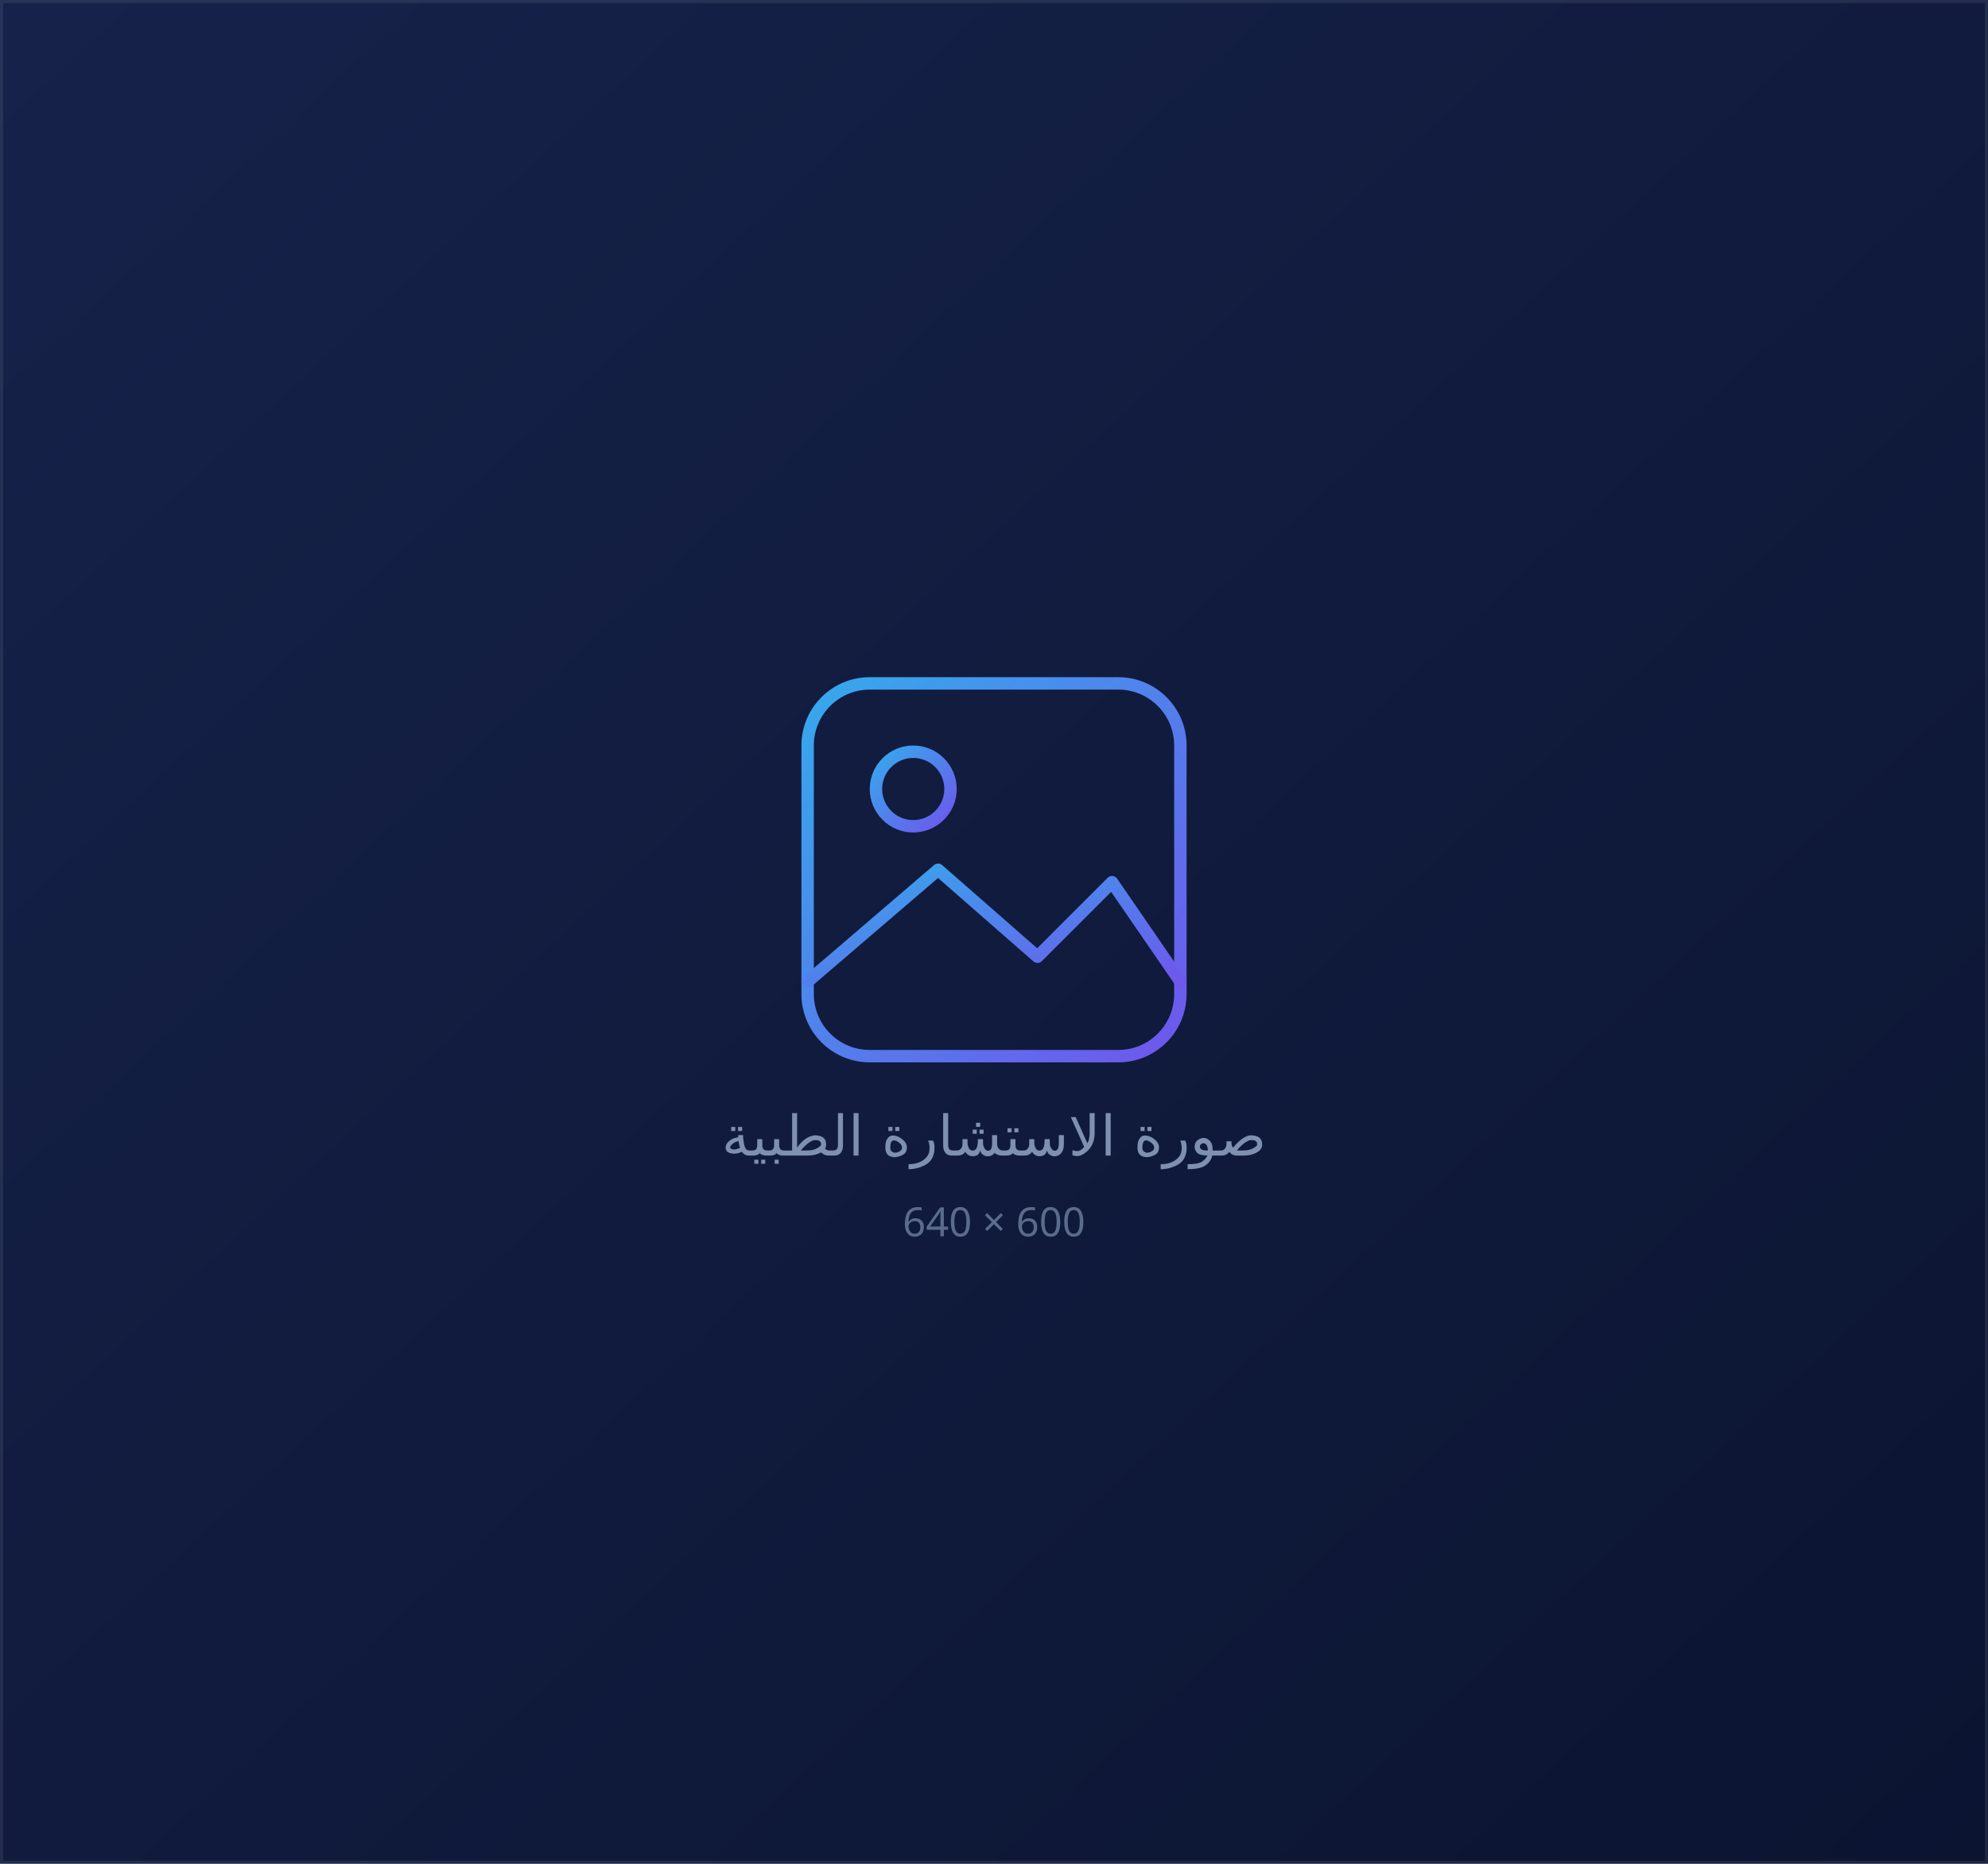
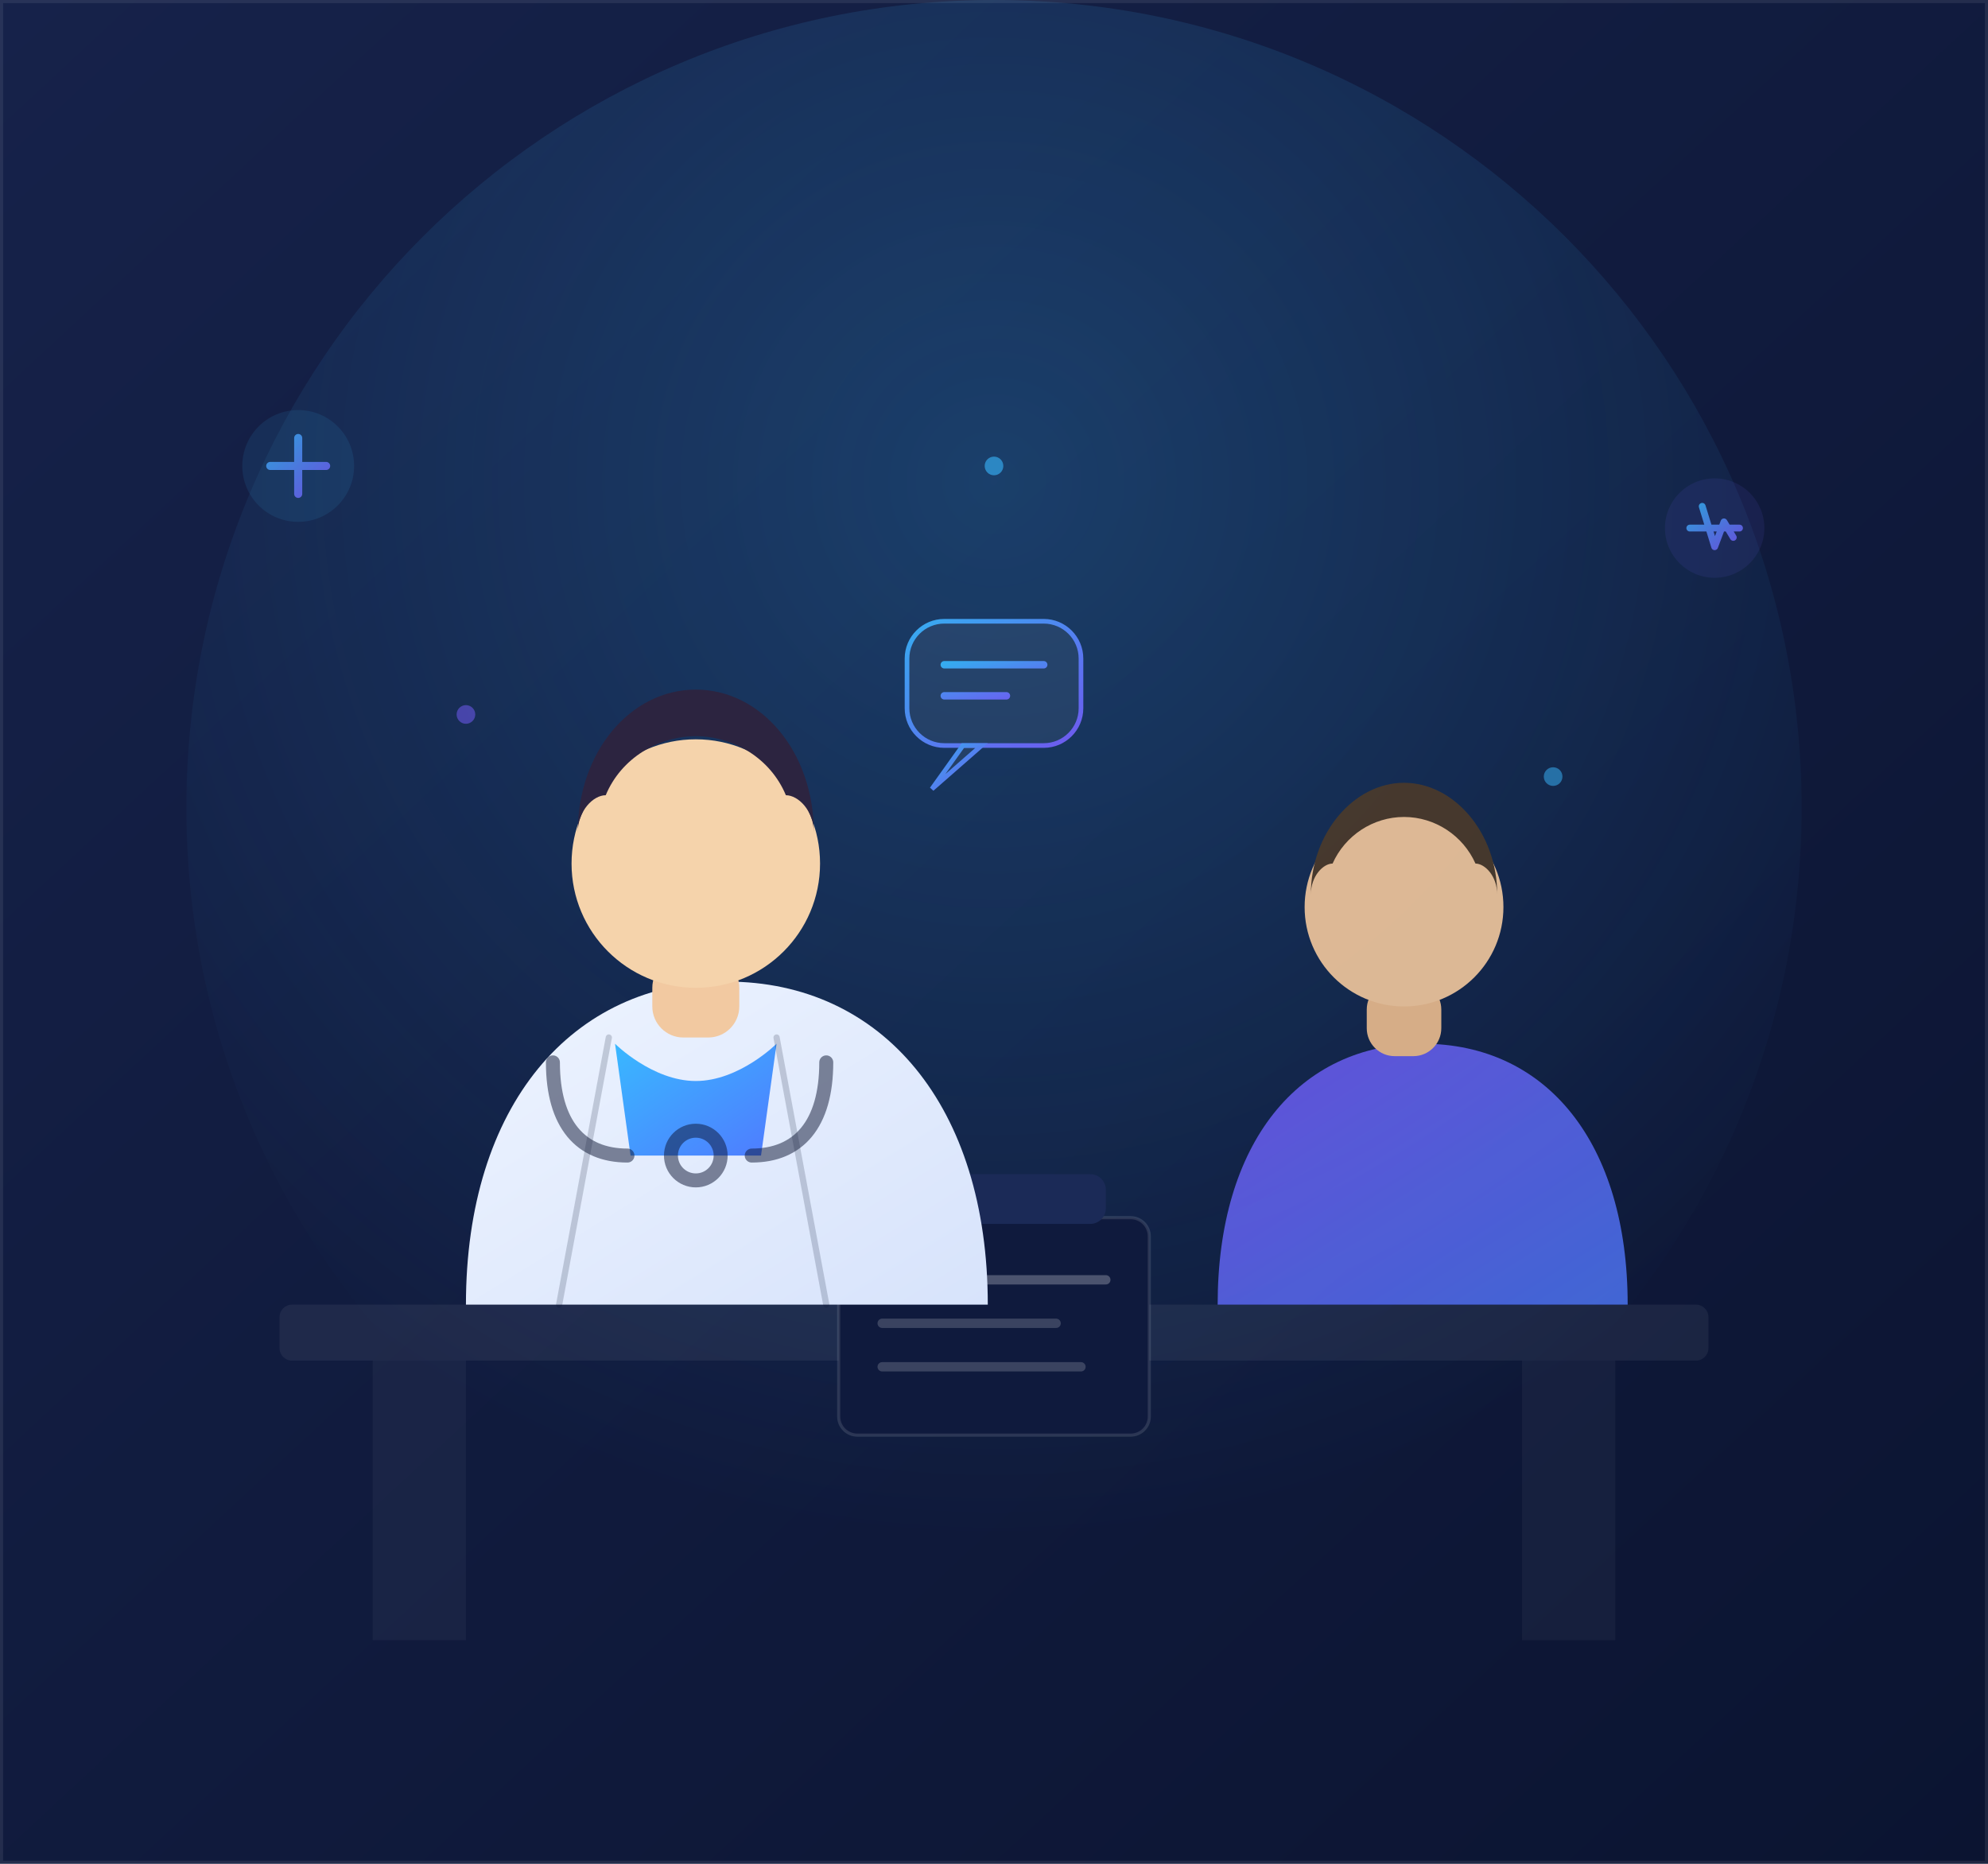
- <svg xmlns="http://www.w3.org/2000/svg" viewBox="0 0 640 600" role="img" aria-label="مكان صورة الاستشارة الطبية">
+ <svg xmlns="http://www.w3.org/2000/svg" viewBox="0 0 640 600" role="img" aria-label="رسم توضيحي لاستشارة طبية">
  <defs>
    <linearGradient id="bgGrad2" x1="0" y1="0" x2="1" y2="1">
      <stop offset="0%" stop-color="#16224a" />
      <stop offset="100%" stop-color="#0b1431" />
    </linearGradient>
-     <linearGradient id="iconGrad2" x1="0" y1="0" x2="1" y2="1">
+     <linearGradient id="coatGrad2" x1="0" y1="0" x2="1" y2="1">
+       <stop offset="0%" stop-color="#eef4ff" />
+       <stop offset="100%" stop-color="#d7e3fb" />
+     </linearGradient>
+     <linearGradient id="scrubGrad2" x1="0" y1="0" x2="1" y2="1">
+       <stop offset="0%" stop-color="#39B8FF" />
+       <stop offset="100%" stop-color="#4F7BFF" />
+     </linearGradient>
+     <linearGradient id="patientGrad" x1="0" y1="0" x2="1" y2="1">
+       <stop offset="0%" stop-color="#785DFF" />
+       <stop offset="100%" stop-color="#4F7BFF" />
+     </linearGradient>
+     <linearGradient id="accentGrad2" x1="0" y1="0" x2="1" y2="1">
      <stop offset="0%" stop-color="#39B8FF" />
      <stop offset="100%" stop-color="#785DFF" />
    </linearGradient>
+     <radialGradient id="glowGrad2" cx="50%" cy="30%" r="65%">
+       <stop offset="0%" stop-color="#39B8FF" stop-opacity="0.22" />
+       <stop offset="100%" stop-color="#39B8FF" stop-opacity="0" />
+     </radialGradient>
  </defs>
  <rect width="640" height="600" fill="url(#bgGrad2)" />
  <rect x="0.5" y="0.5" width="639" height="599" fill="none" stroke="rgba(255,255,255,0.08)" />
+   <circle cx="320" cy="260" r="260" fill="url(#glowGrad2)" />
+   <rect x="90" y="420" width="460" height="18" rx="4" fill="rgba(255,255,255,0.06)" />
+   <rect x="120" y="438" width="30" height="90" fill="rgba(255,255,255,0.04)" />
+   <rect x="490" y="438" width="30" height="90" fill="rgba(255,255,255,0.04)" />
+   <g>
+     <rect x="270" y="392" width="100" height="70" rx="6" fill="#0f1a3d" stroke="rgba(255,255,255,0.12)" />
+     <rect x="284" y="378" width="72" height="16" rx="5" fill="#1b2a57" />
+     <line x1="284" y1="412" x2="356" y2="412" stroke="rgba(255,255,255,0.25)" stroke-width="3" stroke-linecap="round" />
+     <line x1="284" y1="426" x2="340" y2="426" stroke="rgba(255,255,255,0.18)" stroke-width="3" stroke-linecap="round" />
+     <line x1="284" y1="440" x2="348" y2="440" stroke="rgba(255,255,255,0.18)" stroke-width="3" stroke-linecap="round" />
+   </g>
+   <g>
+     <path d="M150 420c0-64 34-104 84-104s84 40 84 104" fill="url(#coatGrad2)" />
+     <path d="M198 336c0 0 12 12 26 12s26-12 26-12l-5 36h-42Z" fill="url(#scrubGrad2)" />
+     <path d="M196 334 180 420M250 334 266 420" stroke="rgba(11,20,49,0.18)" stroke-width="2" stroke-linecap="round" />
+     <path d="M178 342c0 20 9 30 24 30M266 342c0 20-9 30-24 30" fill="none" stroke="#0b1431" stroke-width="4.5" stroke-linecap="round" opacity="0.5" />
+     <circle cx="224" cy="372" r="8" fill="none" stroke="#0b1431" stroke-width="4.5" opacity="0.5" />
+     <rect x="210" y="308" width="28" height="26" rx="10" fill="#f2c9a1" />
+     <circle cx="224" cy="278" r="40" fill="#f5d3ab" />
+     <path d="M186 268c0-26 17-46 38-46s38 20 38 46c0-7-5-12-9-12-5-12-17-19-29-19s-24 7-29 19c-4 0-9 5-9 12Z" fill="#2c2440" />
+   </g>
+   <g opacity="0.92">
+     <path d="M392 420c0-52 26-84 66-84s66 32 66 84" fill="url(#patientGrad)" opacity="0.85" />
+     <rect x="440" y="316" width="24" height="24" rx="9" fill="#e7b98c" />
+     <circle cx="452" cy="292" r="32" fill="#eec49b" />
+     <path d="M422 288c0-20 14-36 30-36s30 16 30 36c0-6-4-10-7-10-4-9-13-15-23-15s-19 6-23 15c-3 0-7 4-7 10Z" fill="#4a3a2a" />
+   </g>
  <g opacity="0.9">
-     <rect x="260" y="220" width="120" height="120" rx="20" fill="none" stroke="url(#iconGrad2)" stroke-width="4" />
-     <circle cx="294" cy="254" r="12" fill="none" stroke="url(#iconGrad2)" stroke-width="4" />
-     <path d="M260 316 L302 280 L334 308 L358 284 L380 316" fill="none" stroke="url(#iconGrad2)" stroke-width="4" stroke-linecap="round" stroke-linejoin="round" />
+     <rect x="292" y="200" width="56" height="40" rx="12" fill="rgba(255,255,255,0.06)" stroke="url(#accentGrad2)" stroke-width="1.5" />
+     <path d="M310 240 300 254 316 240Z" fill="rgba(255,255,255,0.06)" stroke="url(#accentGrad2)" stroke-width="1.5" />
+     <path d="M304 214h32M304 224h20" stroke="url(#accentGrad2)" stroke-width="2.4" stroke-linecap="round" />
  </g>
-   <text x="320" y="372" text-anchor="middle" font-family="Tajawal, sans-serif" font-size="18" fill="#7F8FAF">صورة الاستشارة الطبية</text>
-   <text x="320" y="398" text-anchor="middle" font-family="Tajawal, sans-serif" font-size="13" fill="#5a6b8c">640 × 600</text>
+   <g opacity="0.8">
+     <circle cx="96" cy="150" r="18" fill="rgba(57,184,255,0.12)" />
+     <path d="M96 141v18M87 150h18" stroke="url(#accentGrad2)" stroke-width="2.6" stroke-linecap="round" />
+   </g>
+   <g opacity="0.8">
+     <circle cx="552" cy="170" r="16" fill="rgba(120,93,255,0.12)" />
+     <path d="M544 170h16M548 163l4 13 3-8 3 5" fill="none" stroke="url(#accentGrad2)" stroke-width="2.2" stroke-linecap="round" stroke-linejoin="round" />
+   </g>
+   <circle cx="320" cy="150" r="3" fill="#39B8FF" opacity="0.6" />
+   <circle cx="150" cy="230" r="3" fill="#785DFF" opacity="0.5" />
+   <circle cx="500" cy="250" r="3" fill="#39B8FF" opacity="0.5" />
</svg>
